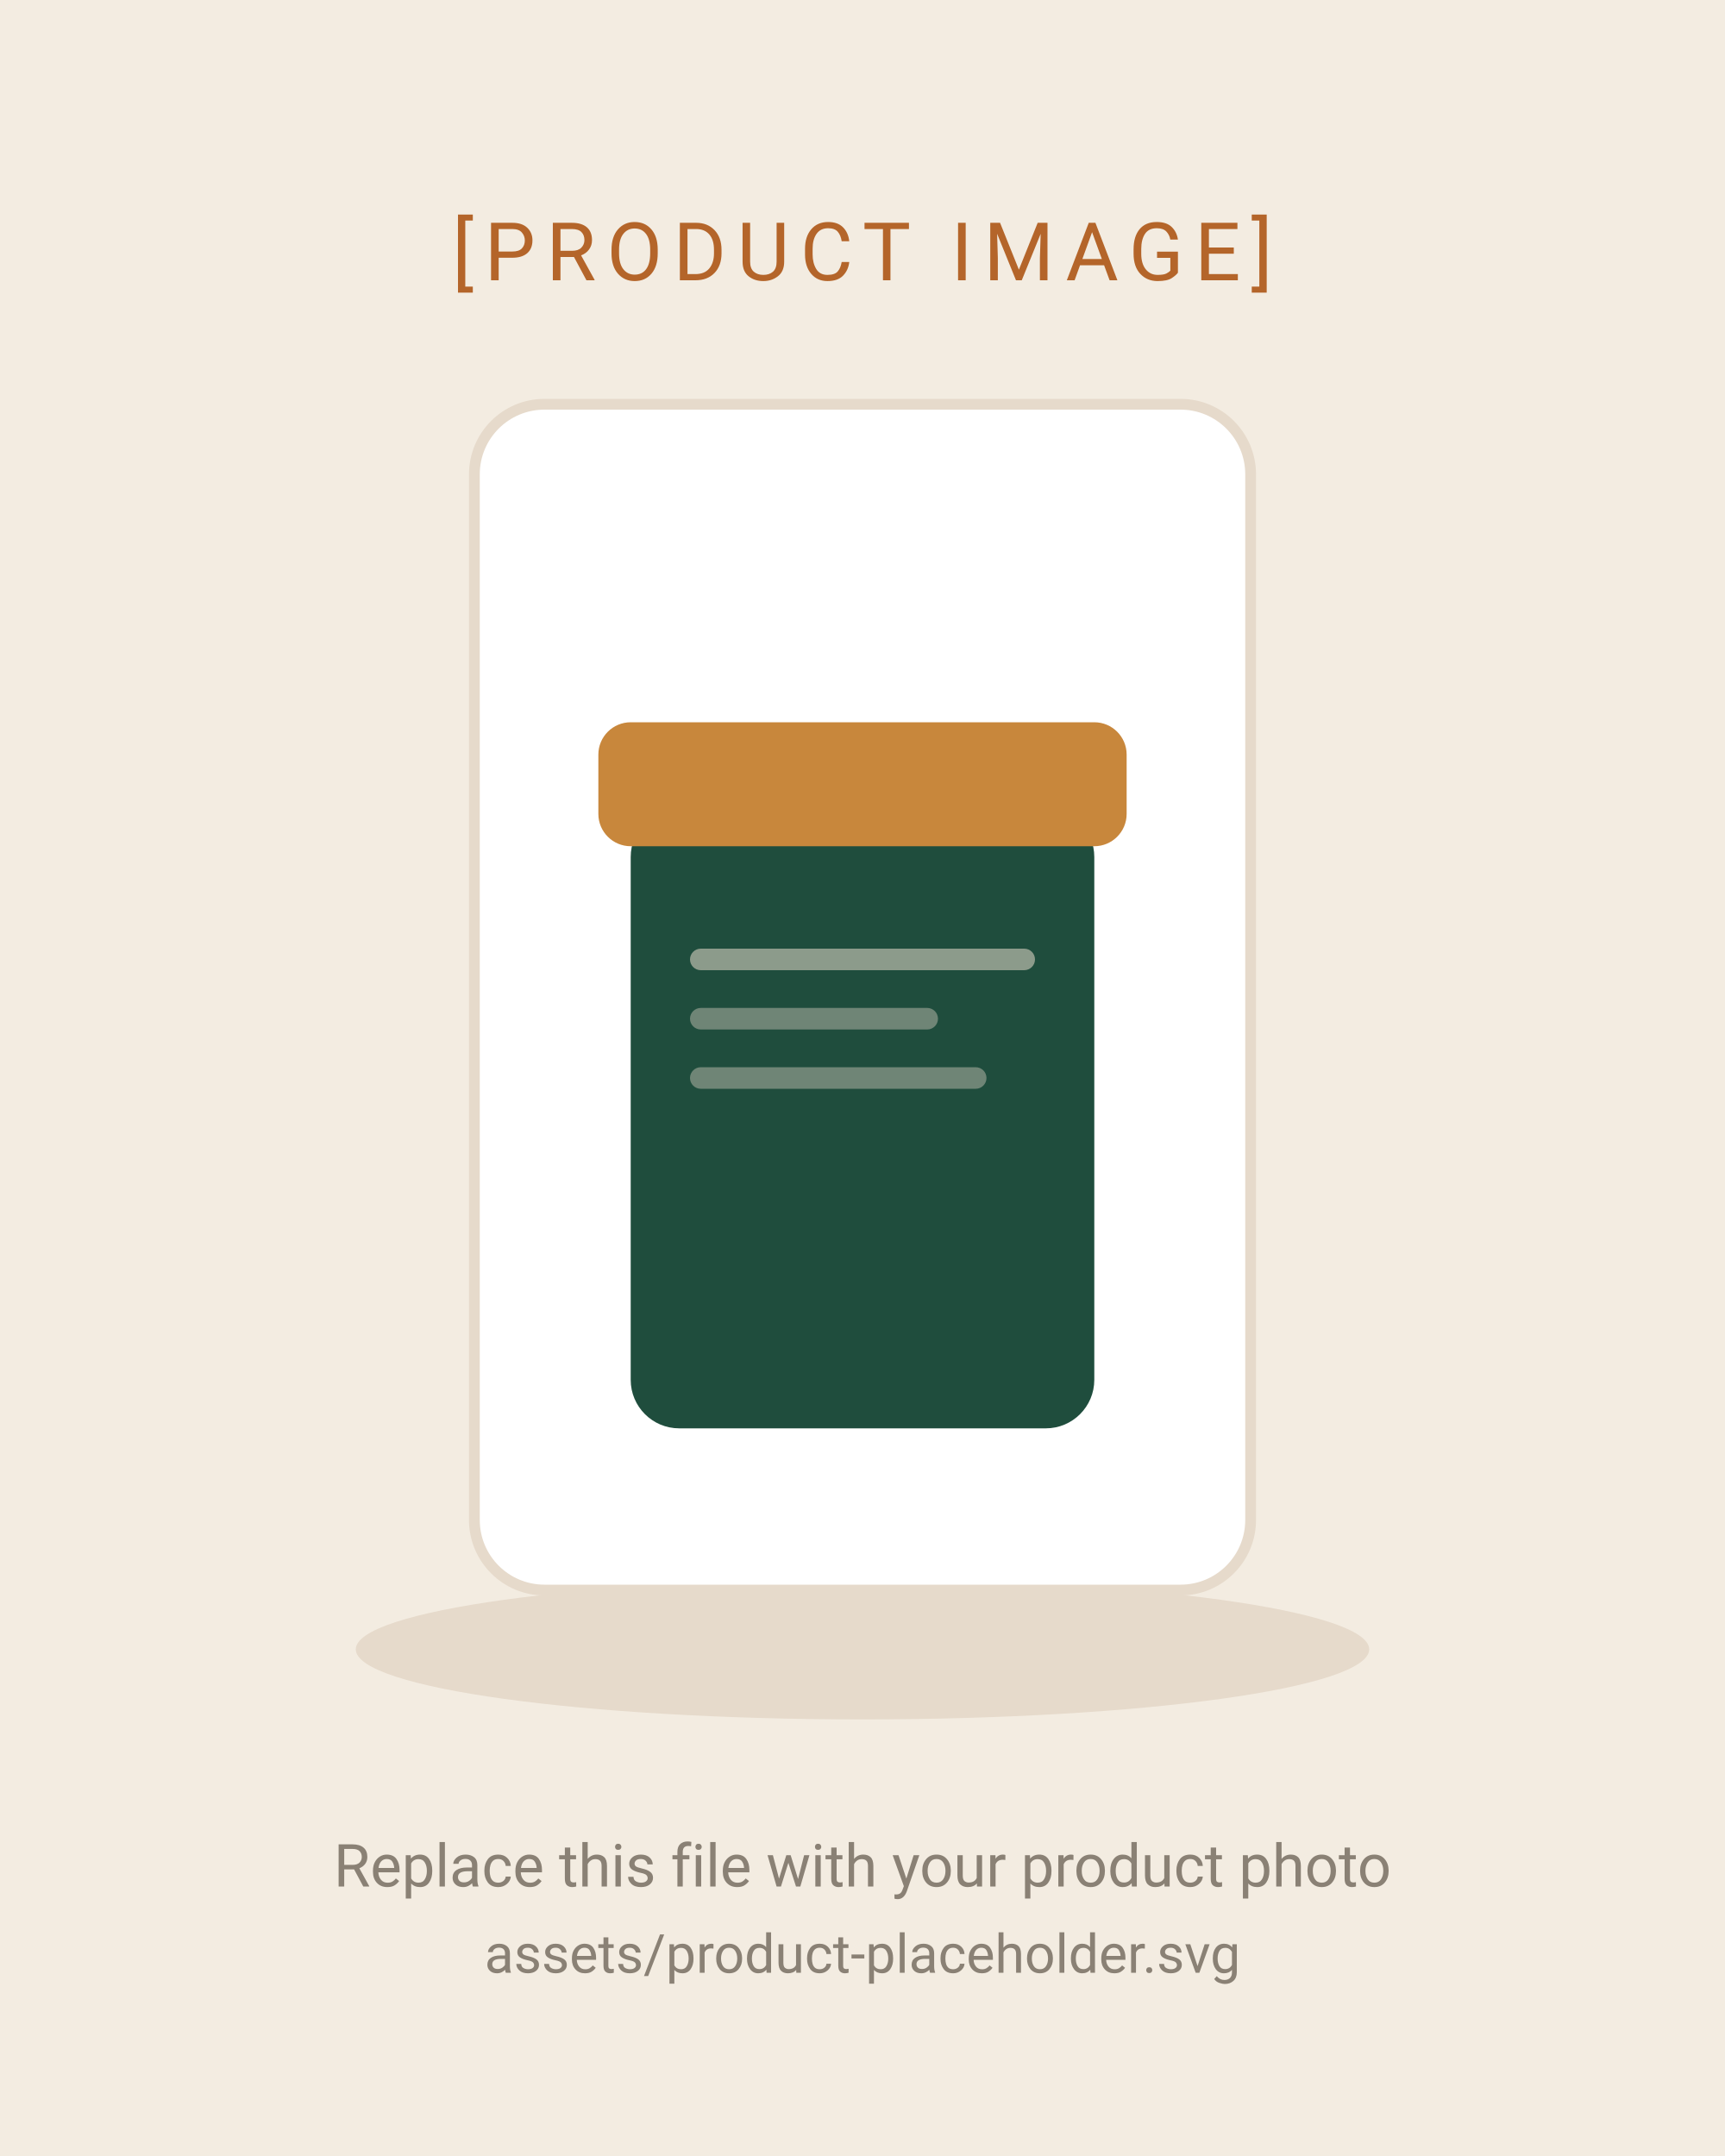
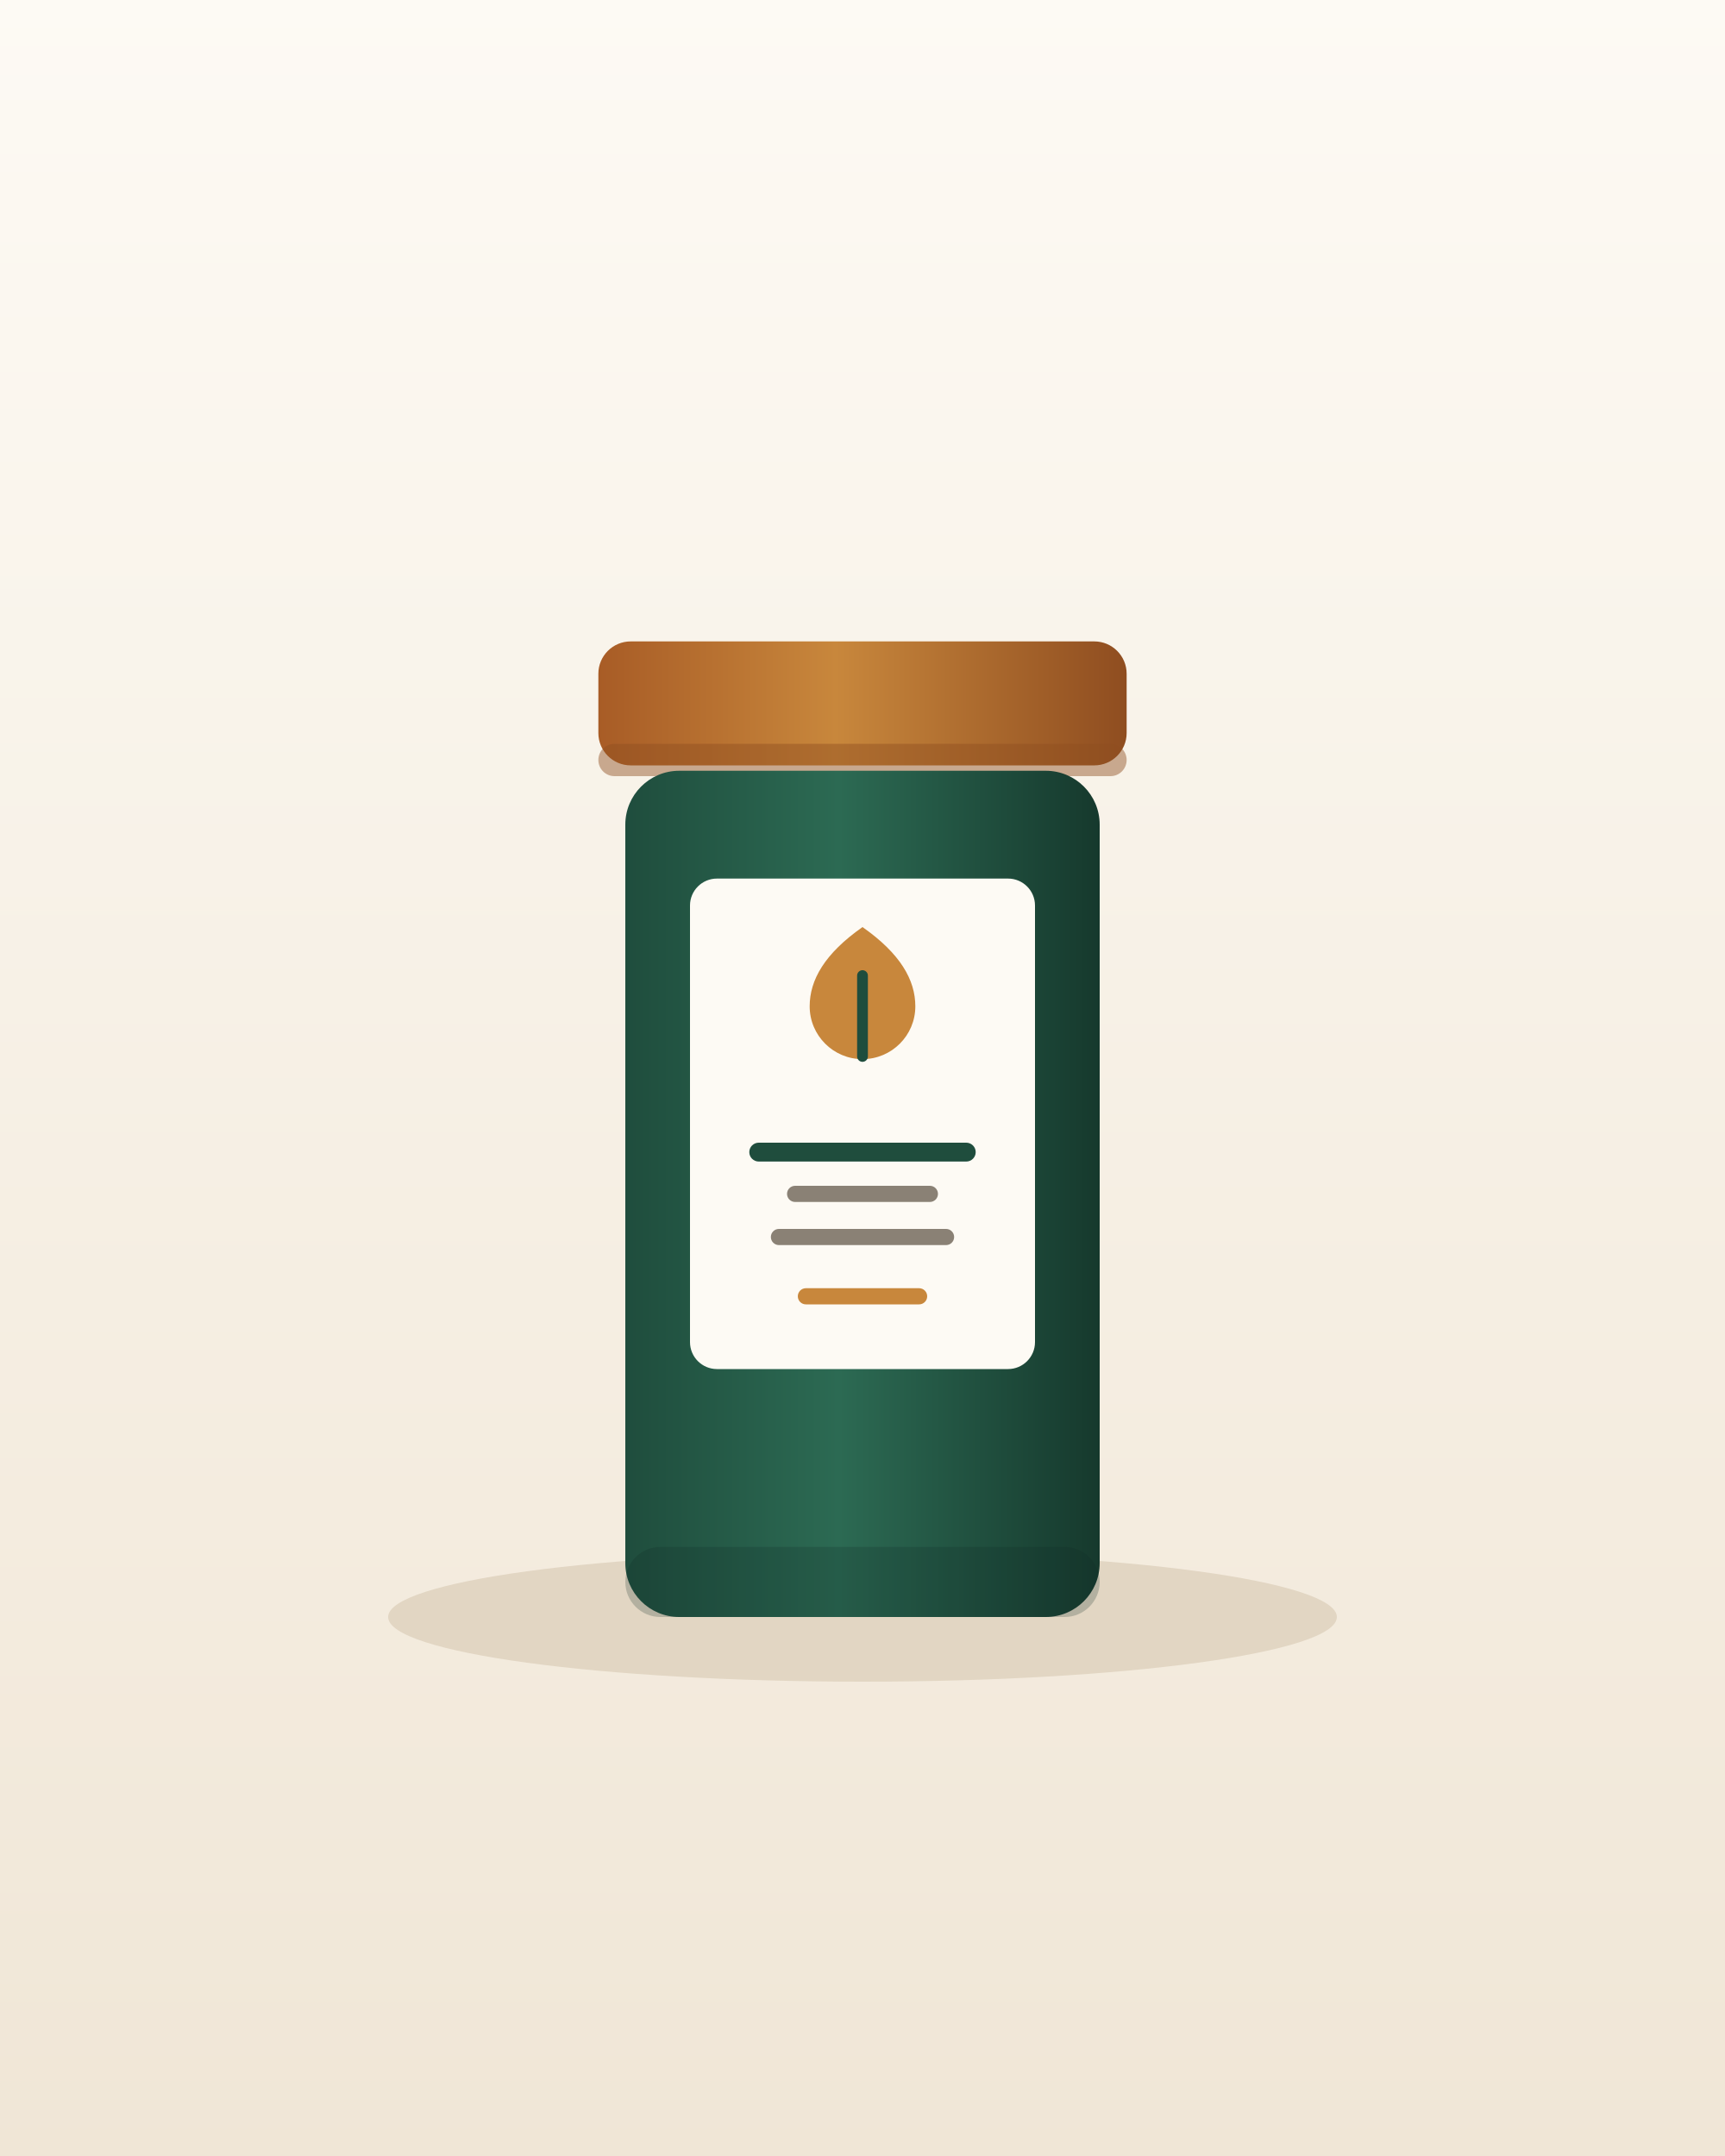
- <svg xmlns="http://www.w3.org/2000/svg" viewBox="0 0 640 800" width="640" height="800" role="img" aria-label="Placeholder for the ointment product photo">
-   <rect width="640" height="800" fill="#f3ece1" />
-   <ellipse cx="320" cy="612" rx="188" ry="26" fill="#e6dacb" />
-   <rect x="176" y="150" width="288" height="440" rx="26" fill="#ffffff" stroke="#e6dacb" stroke-width="4" />
-   <rect x="234" y="300" width="172" height="230" rx="18" fill="#1f4d3d" />
-   <rect x="222" y="268" width="196" height="46" rx="12" fill="#c8873c" />
-   <rect x="256" y="352" width="128" height="8" rx="4" fill="#e6dacb" opacity=".55" />
-   <rect x="256" y="374" width="92" height="8" rx="4" fill="#e6dacb" opacity=".4" />
-   <rect x="256" y="396" width="110" height="8" rx="4" fill="#e6dacb" opacity=".4" />
-   <g fill="#8a8175" font-family="Segoe UI, Roboto, Helvetica, Arial, sans-serif" text-anchor="middle">
-     <text x="320" y="104" font-size="30" letter-spacing="4" fill="#b4652a">[PRODUCT IMAGE]</text>
-     <text x="320" y="700" font-size="22">Replace this file with your product photo</text>
-     <text x="320" y="732" font-size="20">assets/product-placeholder.svg</text>
-   </g>
+ <svg xmlns="http://www.w3.org/2000/svg" viewBox="0 0 640 800" width="640" height="800" role="img" aria-label="Natural Pain Care ointment product">
+   <defs>
+     <linearGradient id="bg" x1="0" y1="0" x2="0" y2="1">
+       <stop offset="0%" stop-color="#fdfaf4" />
+       <stop offset="100%" stop-color="#f0e6d6" />
+     </linearGradient>
+     <linearGradient id="jar" x1="0" y1="0" x2="1" y2="0">
+       <stop offset="0%" stop-color="#1f4d3d" />
+       <stop offset="45%" stop-color="#2c6a53" />
+       <stop offset="100%" stop-color="#16392d" />
+     </linearGradient>
+     <linearGradient id="lid" x1="0" y1="0" x2="1" y2="0">
+       <stop offset="0%" stop-color="#a85c26" />
+       <stop offset="45%" stop-color="#c8873c" />
+       <stop offset="100%" stop-color="#8f4d20" />
+     </linearGradient>
+   </defs>
+   <rect width="640" height="800" fill="url(#bg)" />
+   <ellipse cx="320" cy="600" rx="176" ry="24" fill="#e2d6c3" />
+   <rect x="222" y="238" width="196" height="46" rx="12" fill="url(#lid)" />
+   <rect x="222" y="276" width="196" height="12" rx="6" fill="#8f4d20" opacity=".45" />
+   <rect x="232" y="286" width="176" height="314" rx="20" fill="url(#jar)" />
+   <rect x="256" y="326" width="128" height="182" rx="10" fill="#fdfaf4" />
+   <path d="M320 344c14 9.8 19.6 19.6 19.6 29.4a19.6 19.6 0 0 1-39.2 0c0-9.8 5.6-19.6 19.6-29.4Z" fill="#c8873c" />
+   <path d="M320 362v30" stroke="#1f4d3d" stroke-width="4" stroke-linecap="round" />
+   <rect x="278" y="424" width="84" height="7" rx="3.5" fill="#1f4d3d" />
+   <rect x="292" y="440" width="56" height="6" rx="3" fill="#8a8175" />
+   <rect x="286" y="456" width="68" height="6" rx="3" fill="#8a8175" />
+   <rect x="296" y="478" width="48" height="6" rx="3" fill="#c8873c" />
+   <rect x="232" y="574" width="176" height="26" rx="13" fill="#0f2b23" opacity=".22" />
</svg>
